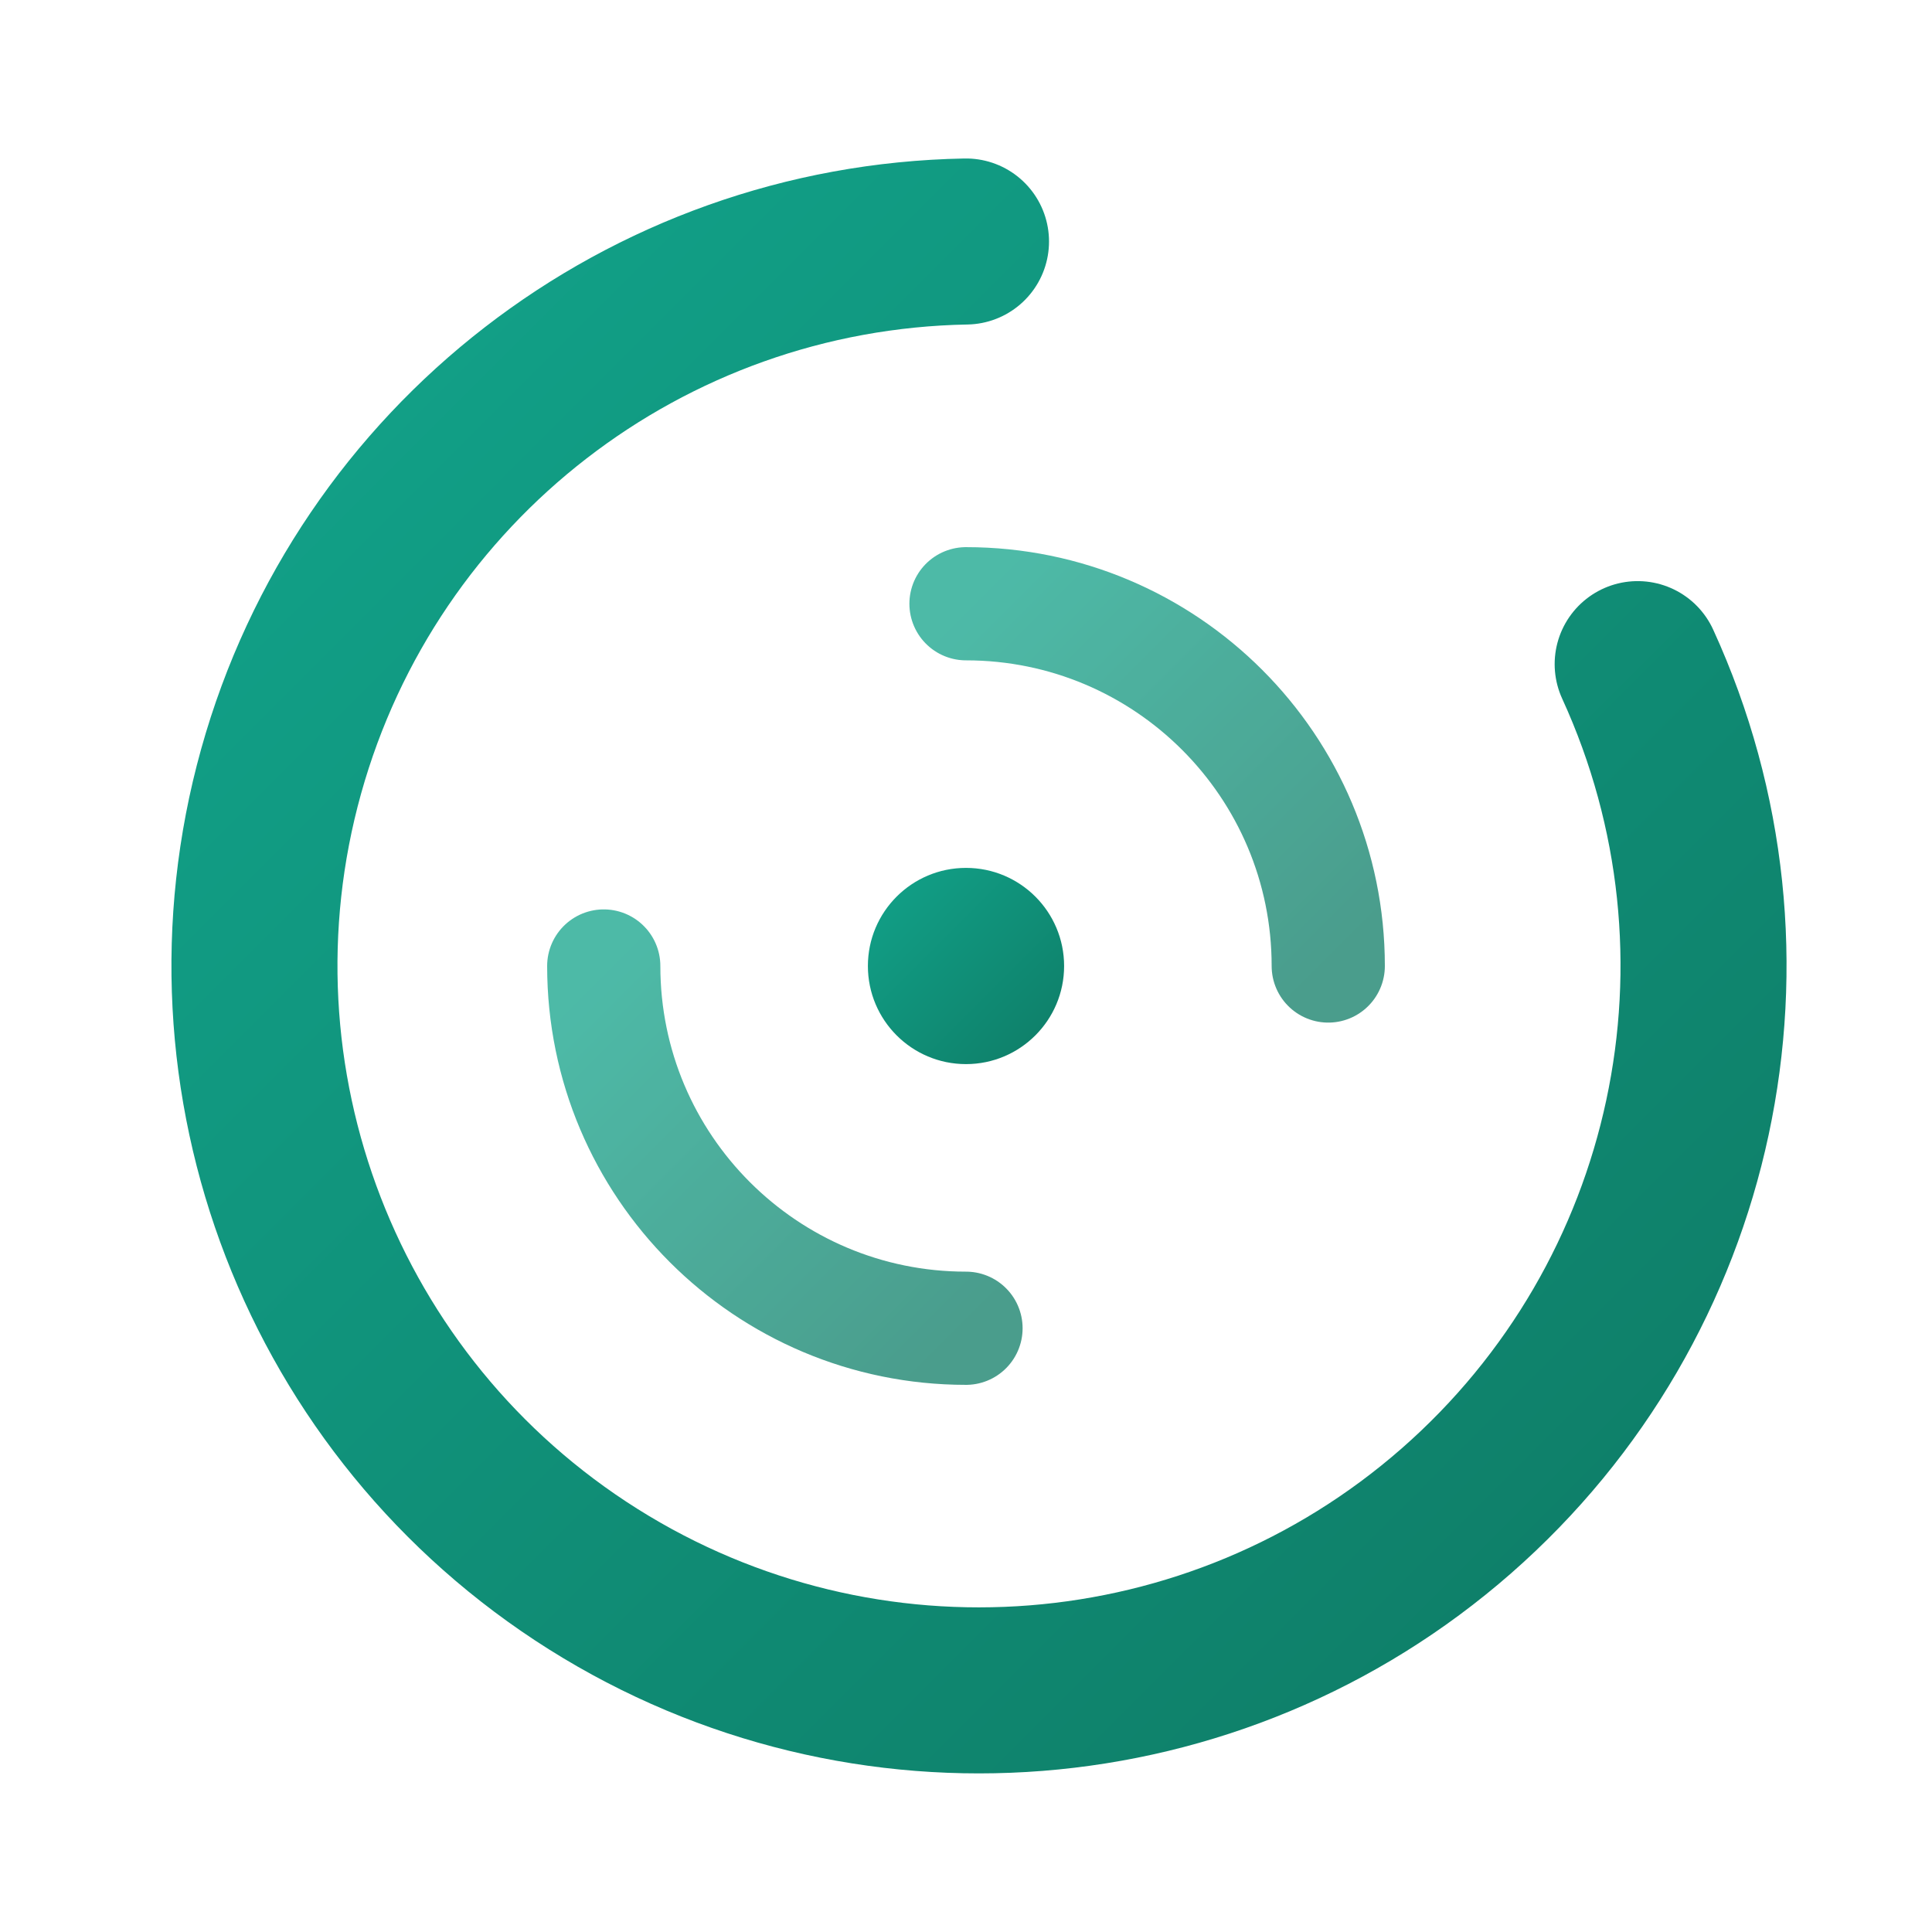
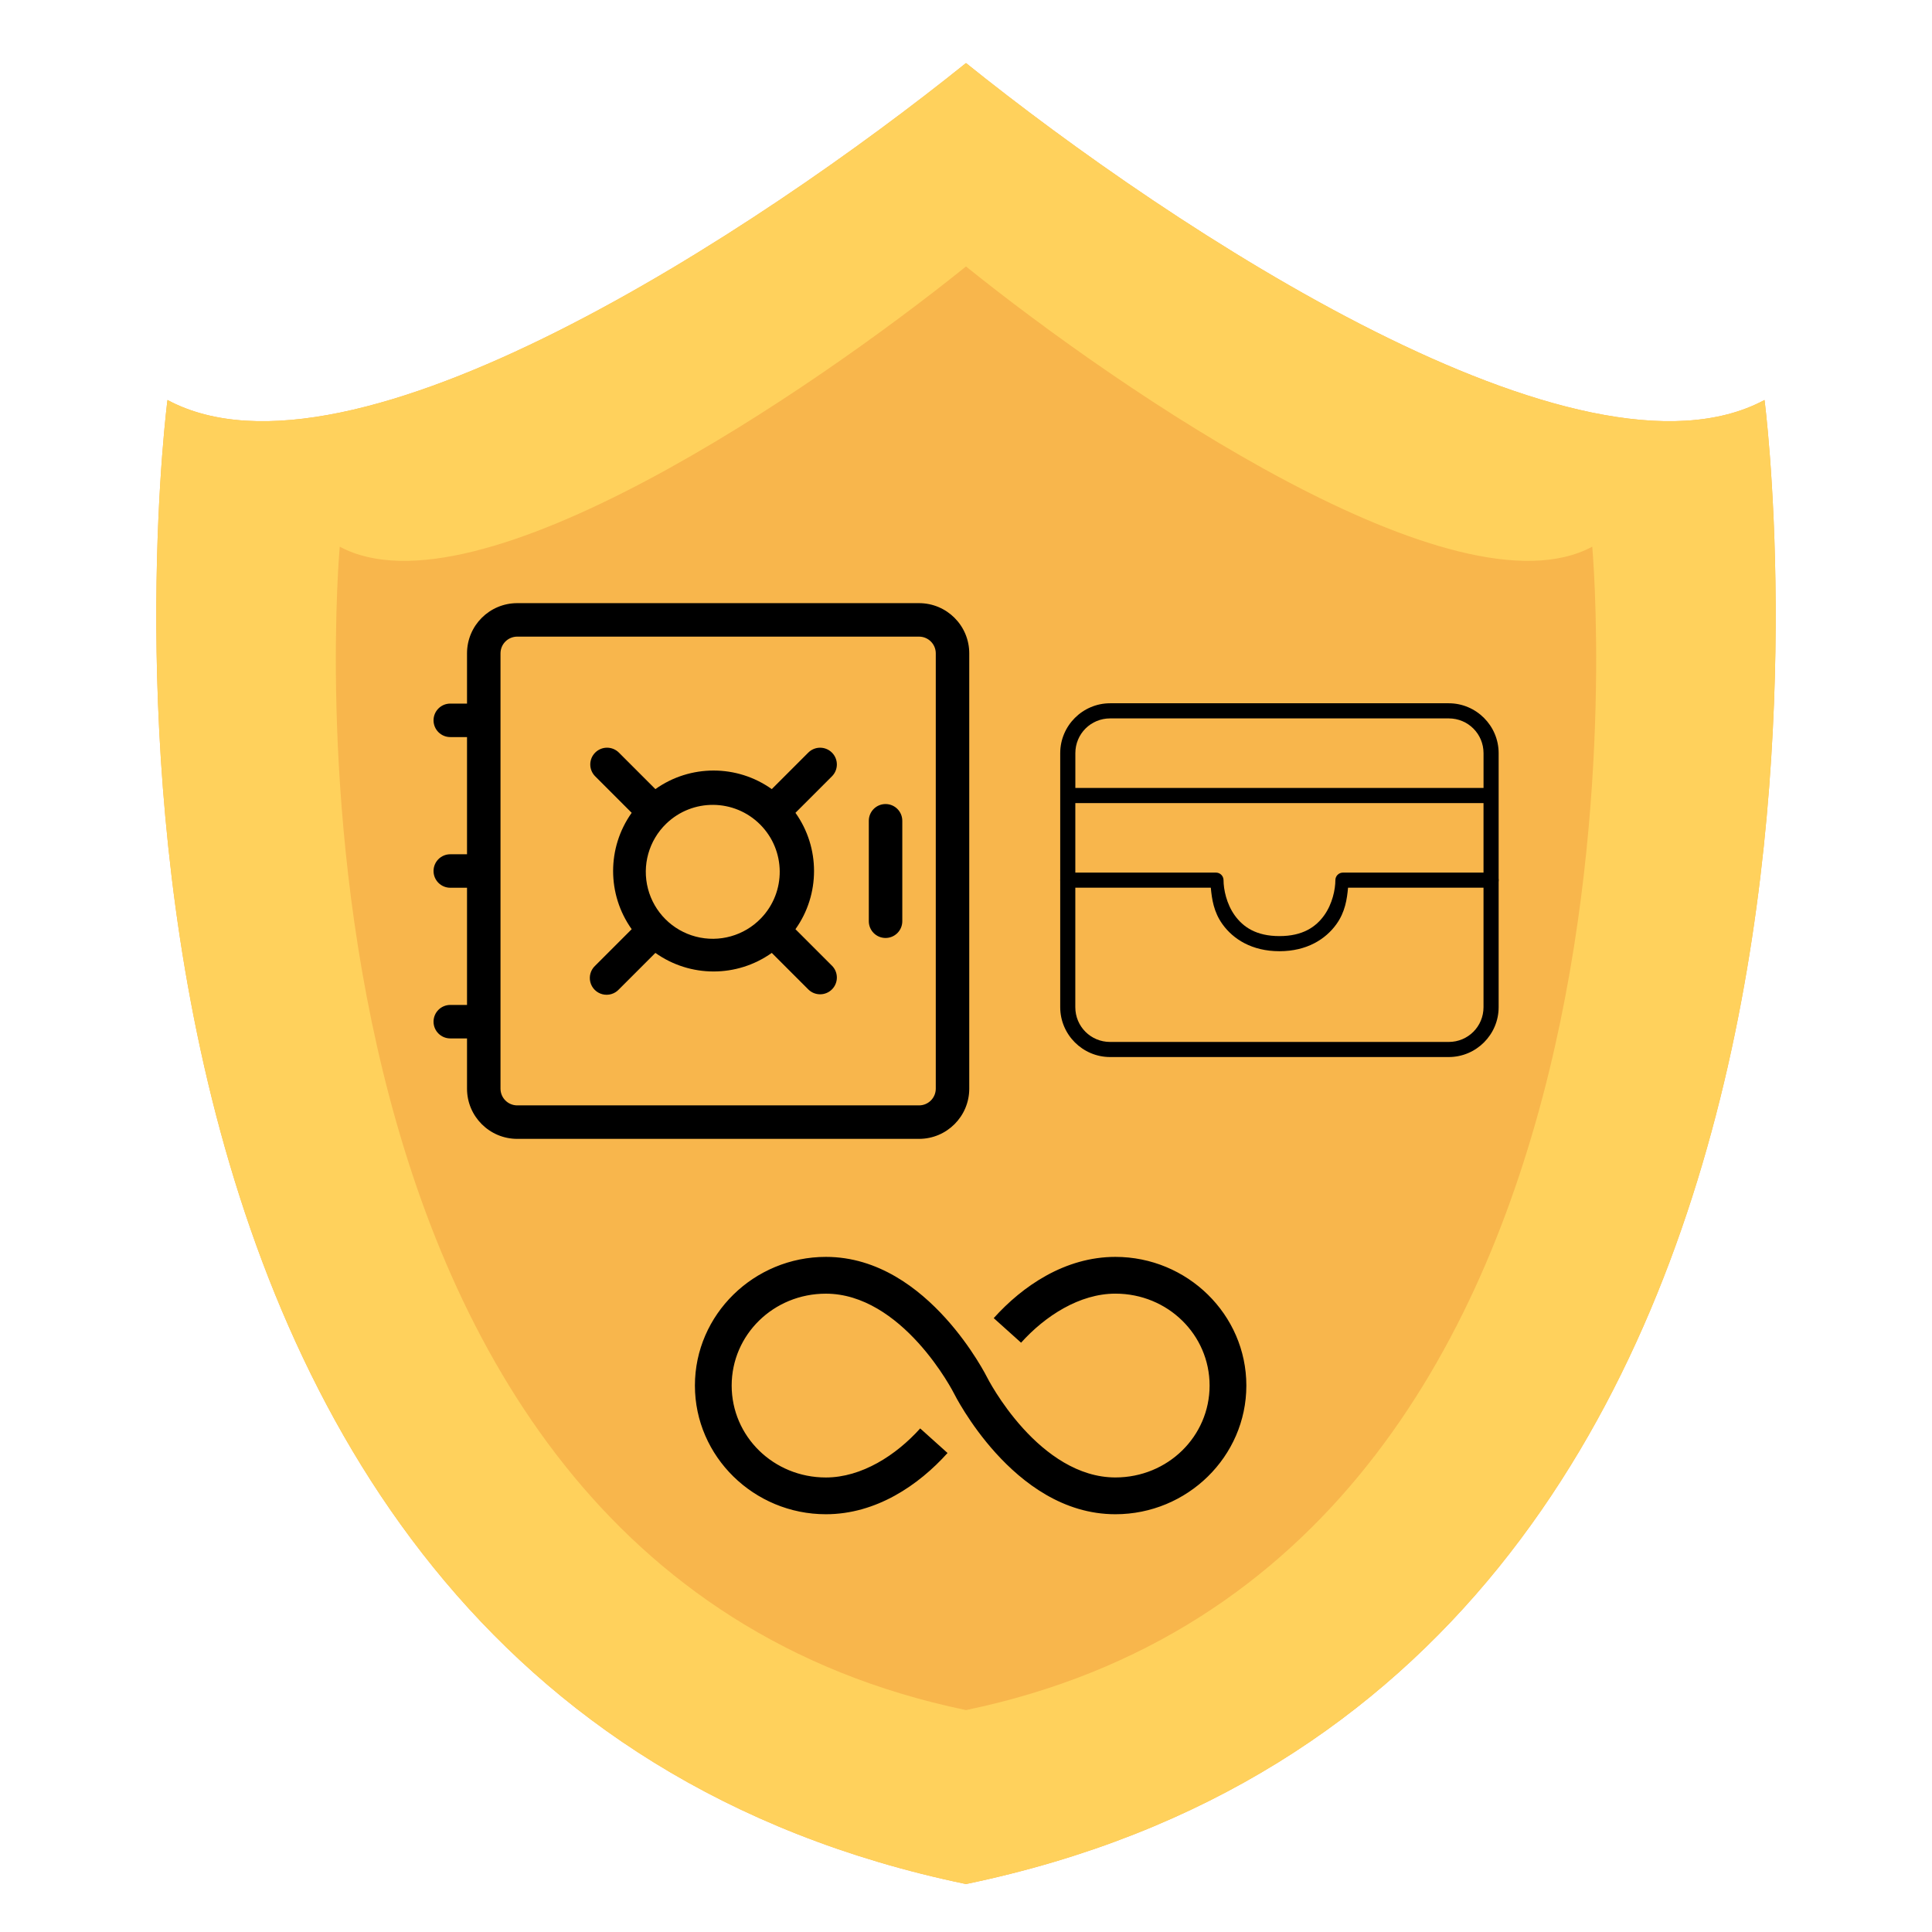
- <svg xmlns="http://www.w3.org/2000/svg" viewBox="0 0 512 512" width="512" height="512">
-   <defs>
-     <linearGradient id="of8g" x1="0" y1="0" x2="1" y2="1">
-       <stop offset="0" stop-color="#12A38A" />
-       <stop offset="1" stop-color="#0E7C66" />
-     </linearGradient>
-   </defs>
-   <path d="M 256 64 A 192 192 0 1 0 434 176" fill="none" stroke="url(#of8g)" stroke-width="44" stroke-linecap="round" />
-   <path d="M 256 160 A 96 96 0 0 1 352 256" fill="none" stroke="url(#of8g)" stroke-width="30" stroke-linecap="round" opacity="0.75" />
-   <path d="M 256 352 A 96 96 0 0 1 160 256" fill="none" stroke="url(#of8g)" stroke-width="30" stroke-linecap="round" opacity="0.75" />
-   <circle cx="256" cy="256" r="26" fill="url(#of8g)" />
+ <svg xmlns="http://www.w3.org/2000/svg" width="128" height="128" version="1.1" xml:space="preserve">
+   <path d="m64 4.178c-13.791 11.089-40.749 28.859-52.904 22.322 0 0-11.129 85.029 52.904 98.323 64.033-13.294 52.904-98.323 52.904-98.323-12.153 6.535-39.112-11.232-52.904-22.322z" fill="#f8b64c" />
+   <path d="m64 4.178c-13.791 11.089-40.749 28.859-52.904 22.322 0 0-11.129 85.029 52.904 98.323 64.033-13.294 52.904-98.323 52.904-98.323-12.153 6.535-39.112-11.232-52.904-22.322zm0 13.477c10.264 8.253 32.446 23.427 41.49 18.564 0 0 6.164 67.184-41.49 77.078-47.654-9.894-41.49-77.078-41.49-77.078 9.046 4.865 31.227-10.312 41.49-18.564z" fill="#ffd15c" />
+   <path d="m54.717 83.272c-4.764 0-8.677 3.819-8.677 8.525s3.913 8.525 8.677 8.525c3.34 0 6.153-1.935 8.06-4.057l-1.812-1.628c-1.594 1.774-3.879 3.25-6.249 3.25-3.474 0-6.241-2.727-6.241-6.089s2.767-6.089 6.241-6.089c2.469 0 4.585 1.561 6.119 3.253 1.534 1.692 2.382 3.38 2.382 3.38s0.979 1.966 2.756 3.927c1.777 1.961 4.456 4.053 7.924 4.053 4.764 0 8.677-3.819 8.677-8.525s-3.913-8.525-8.677-8.525c-3.34 0-6.153 1.935-8.06 4.057l1.812 1.628c1.594-1.774 3.879-3.25 6.249-3.25 3.474 0 6.241 2.727 6.241 6.089s-2.767 6.089-6.241 6.089c-2.469 0-4.585-1.561-6.119-3.253-1.534-1.693-2.382-3.38-2.382-3.38s-0.979-1.966-2.756-3.927c-1.777-1.961-4.456-4.053-7.924-4.053z" stroke-width=".076" />
+   <g transform="matrix(2.2183 0 0 2.2183 28.723 39.96)">
+     <path d="m0 0h16v16h-16z" fill="none" />
+     <g fill="currentColor">
+       <path d="m1 1.5a1.5 1.5 0 0 1 1.5-1.5h12a1.5 1.5 0 0 1 1.5 1.5v13a1.5 1.5 0 0 1-1.5 1.5h-12a1.5 1.5 0 0 1-1.5-1.5v-1.5h-0.5a0.5 0.5 0 0 1 0-1h0.5v-3.5h-0.5a0.5 0.5 0 0 1 0-1h0.5v-3.5h-0.5a0.5 0.5 0 0 1 0-1h0.5zm1.5-0.5a0.5 0.5 0 0 0-0.5 0.5v13a0.5 0.5 0 0 0 0.5 0.5h12a0.5 0.5 0 0 0 0.5-0.5v-13a0.5 0.5 0 0 0-0.5-0.5z" />
+       <path d="m13.5 6a0.5 0.5 0 0 1 0.5 0.5v3a0.5 0.5 0 0 1-1 0v-3a0.5 0.5 0 0 1 0.5-0.5m-8.672-1.536a0.5 0.5 0 0 1 0.708 0l1.09 1.09a3 3 0 0 1 3.476 0l1.09-1.09a0.5 0.5 0 1 1 0.707 0.708l-1.09 1.09c0.74 1.037 0.74 2.44 0 3.476l1.09 1.09a0.5 0.5 0 1 1-0.707 0.708l-1.09-1.09a3 3 0 0 1-3.476 0l-1.09 1.09a0.501 0.501 0 1 1-0.708-0.708l1.09-1.09a3 3 0 0 1 0-3.476l-1.09-1.09a0.5 0.5 0 0 1 0-0.708m2.122 2.122a2 2 0 1 0 2.828 2.828 2 2 0 0 0-2.828-2.828" />
+     </g>
+   </g>
+   <g transform="matrix(1.4023 0 0 1.4023 67.938 41.485)">
+     <g stroke-linecap="round" stroke-linejoin="round" stroke-width="2">
+       <path d="m4 3.643c-1.297 0-2.357 1.06-2.357 2.357v12c0 1.297 1.06 2.357 2.357 2.357h16c1.297 0 2.357-1.06 2.357-2.357v-12c0-1.297-1.06-2.357-2.357-2.357zm0 0.715h16c0.912 0 1.643 0.731 1.643 1.643v1.643h-19.285v-1.643c0-0.912 0.731-1.643 1.643-1.643zm-1.643 4h19.285v9.643c0 0.912-0.731 1.643-1.643 1.643h-16c-0.912 0-1.643-0.731-1.643-1.643z" />
+       <path d="m2 11.643a0.357 0.357 0 0 0-0.357 0.357 0.357 0.357 0 0 0 0.357 0.357h6.758c0.05 0.532 0.133 1.143 0.553 1.727 0.507 0.704 1.39 1.273 2.689 1.273s2.182-0.569 2.689-1.273c0.42-0.583 0.503-1.194 0.553-1.727h6.758a0.357 0.357 0 0 0 0.357-0.357 0.357 0.357 0 0 0-0.357-0.357h-7a0.357 0.357 0 0 0-0.357 0.357c0 0.429-0.138 1.12-0.531 1.666-0.393 0.546-1.01 0.977-2.111 0.977s-1.718-0.431-2.111-0.977c-0.393-0.546-0.531-1.237-0.531-1.666a0.357 0.357 0 0 0-0.357-0.357z" />
+     </g>
+   </g>
</svg>
